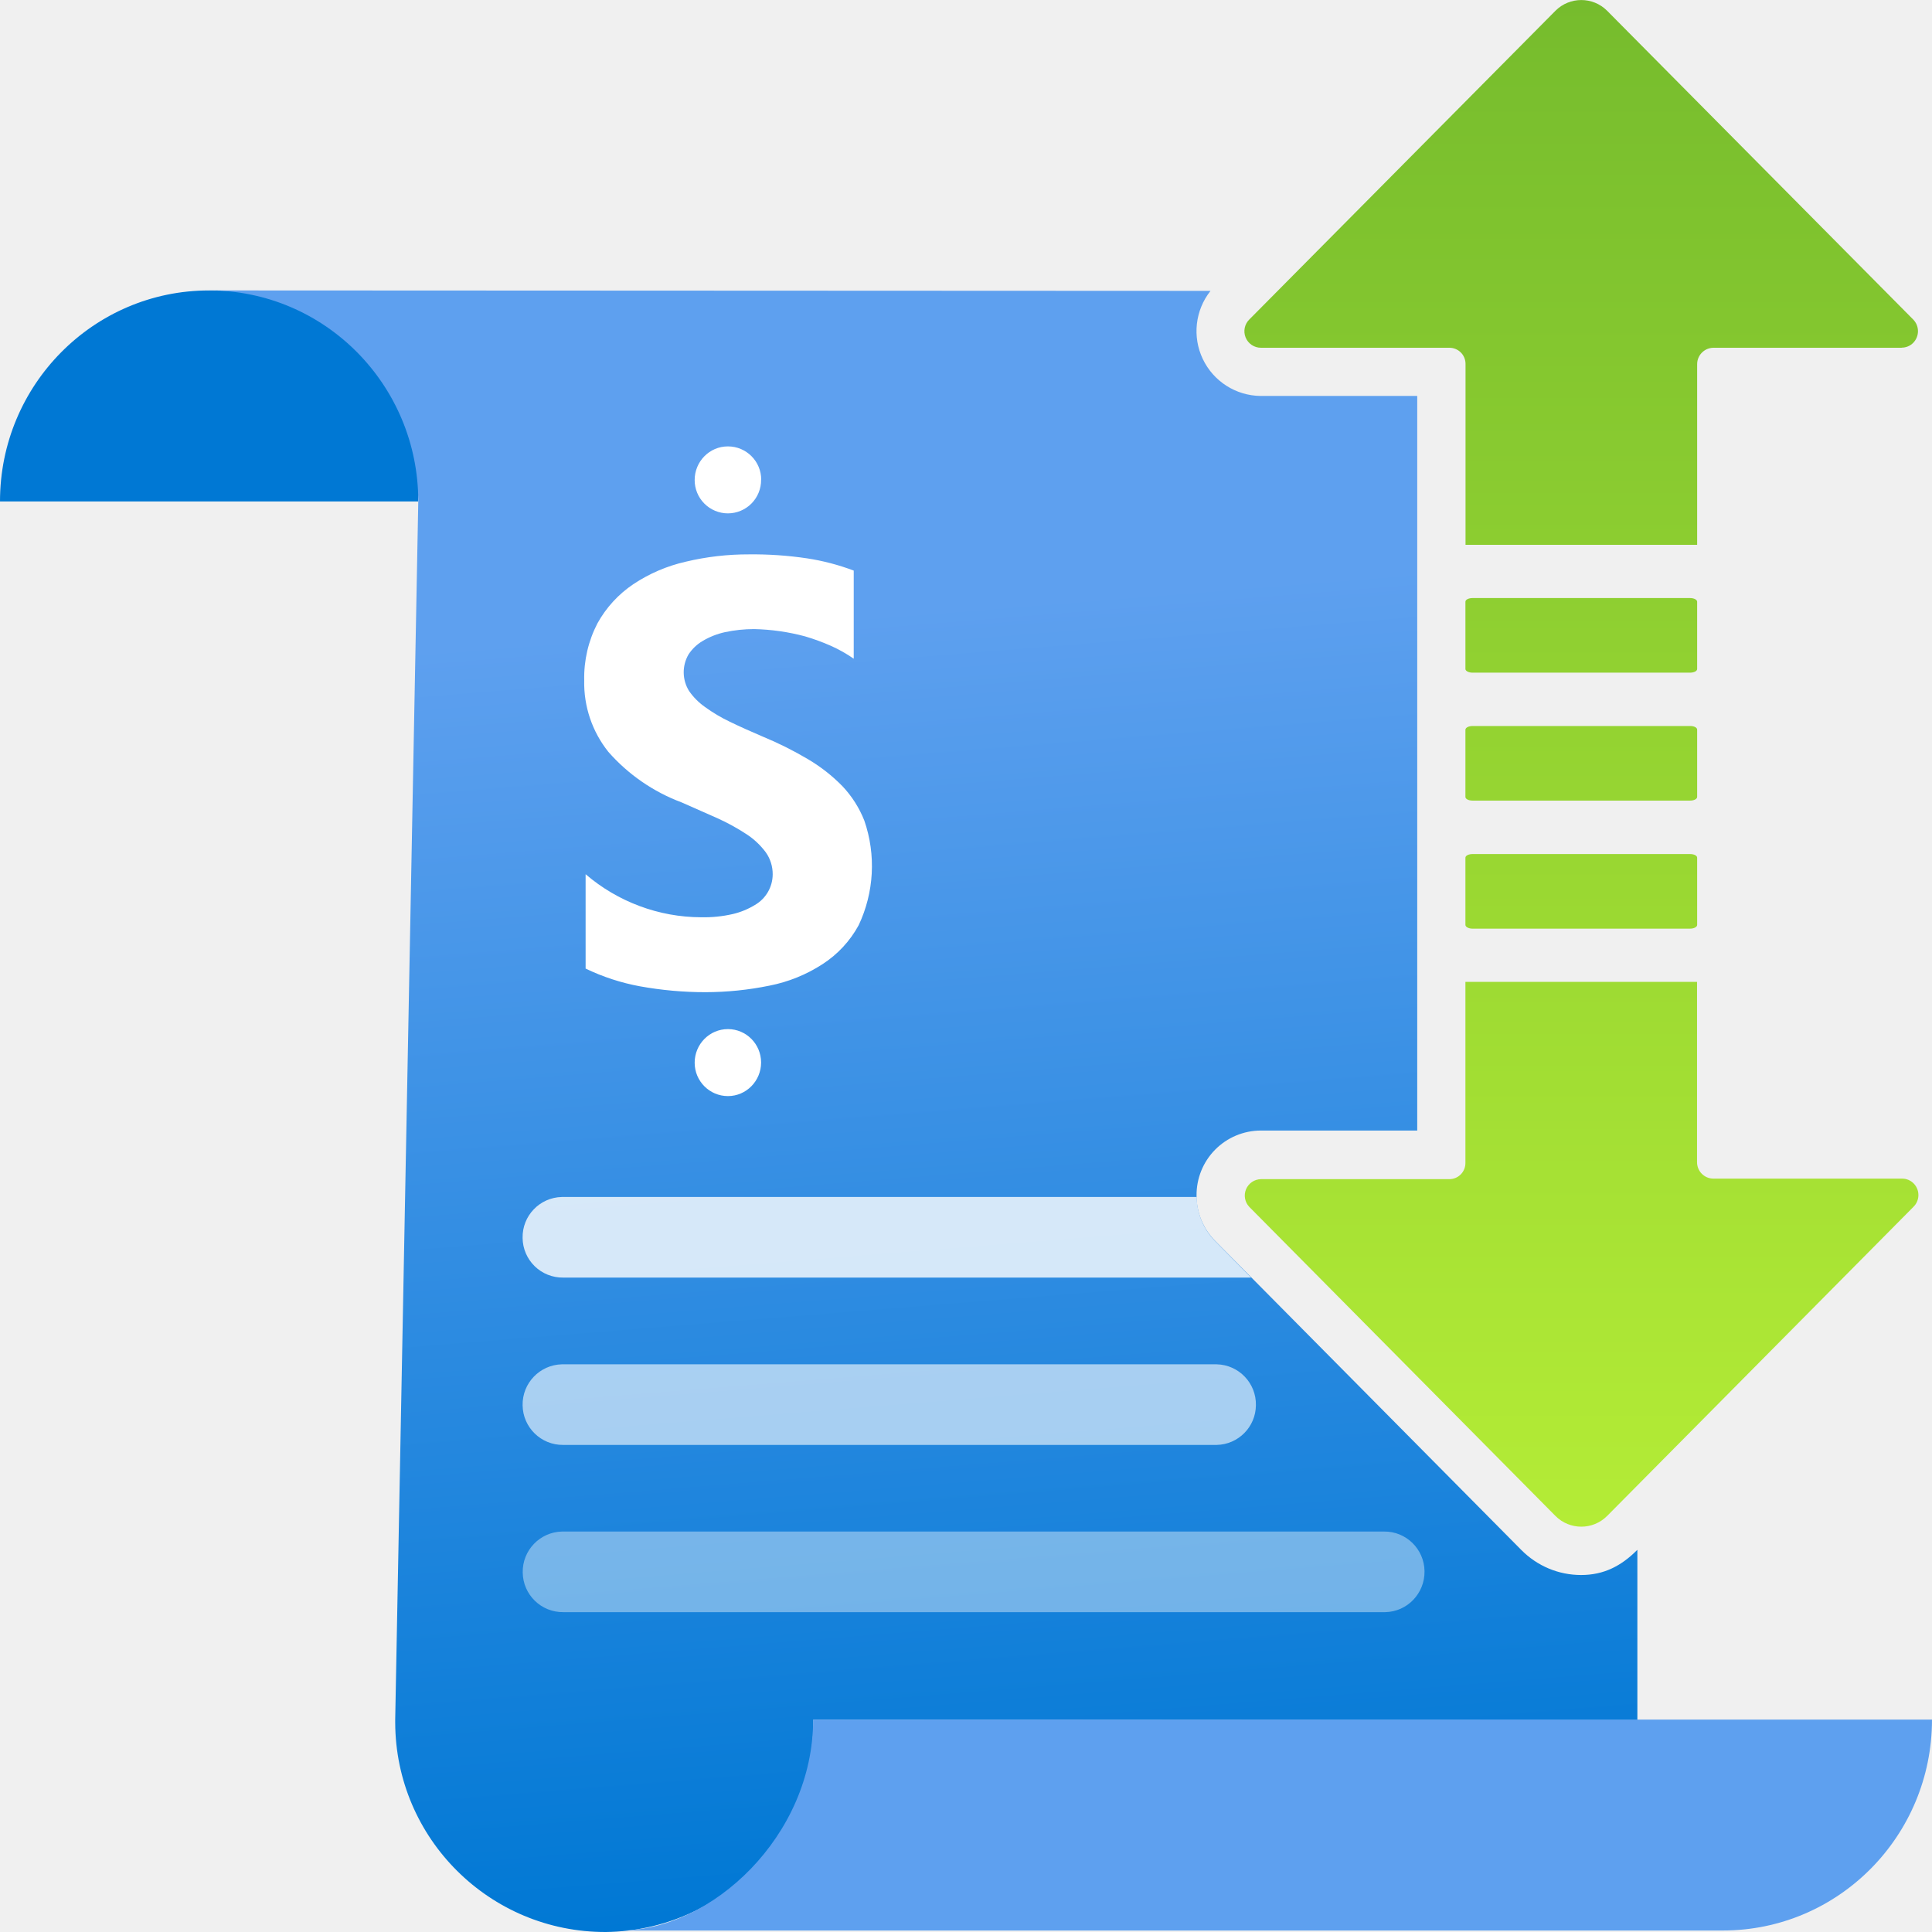
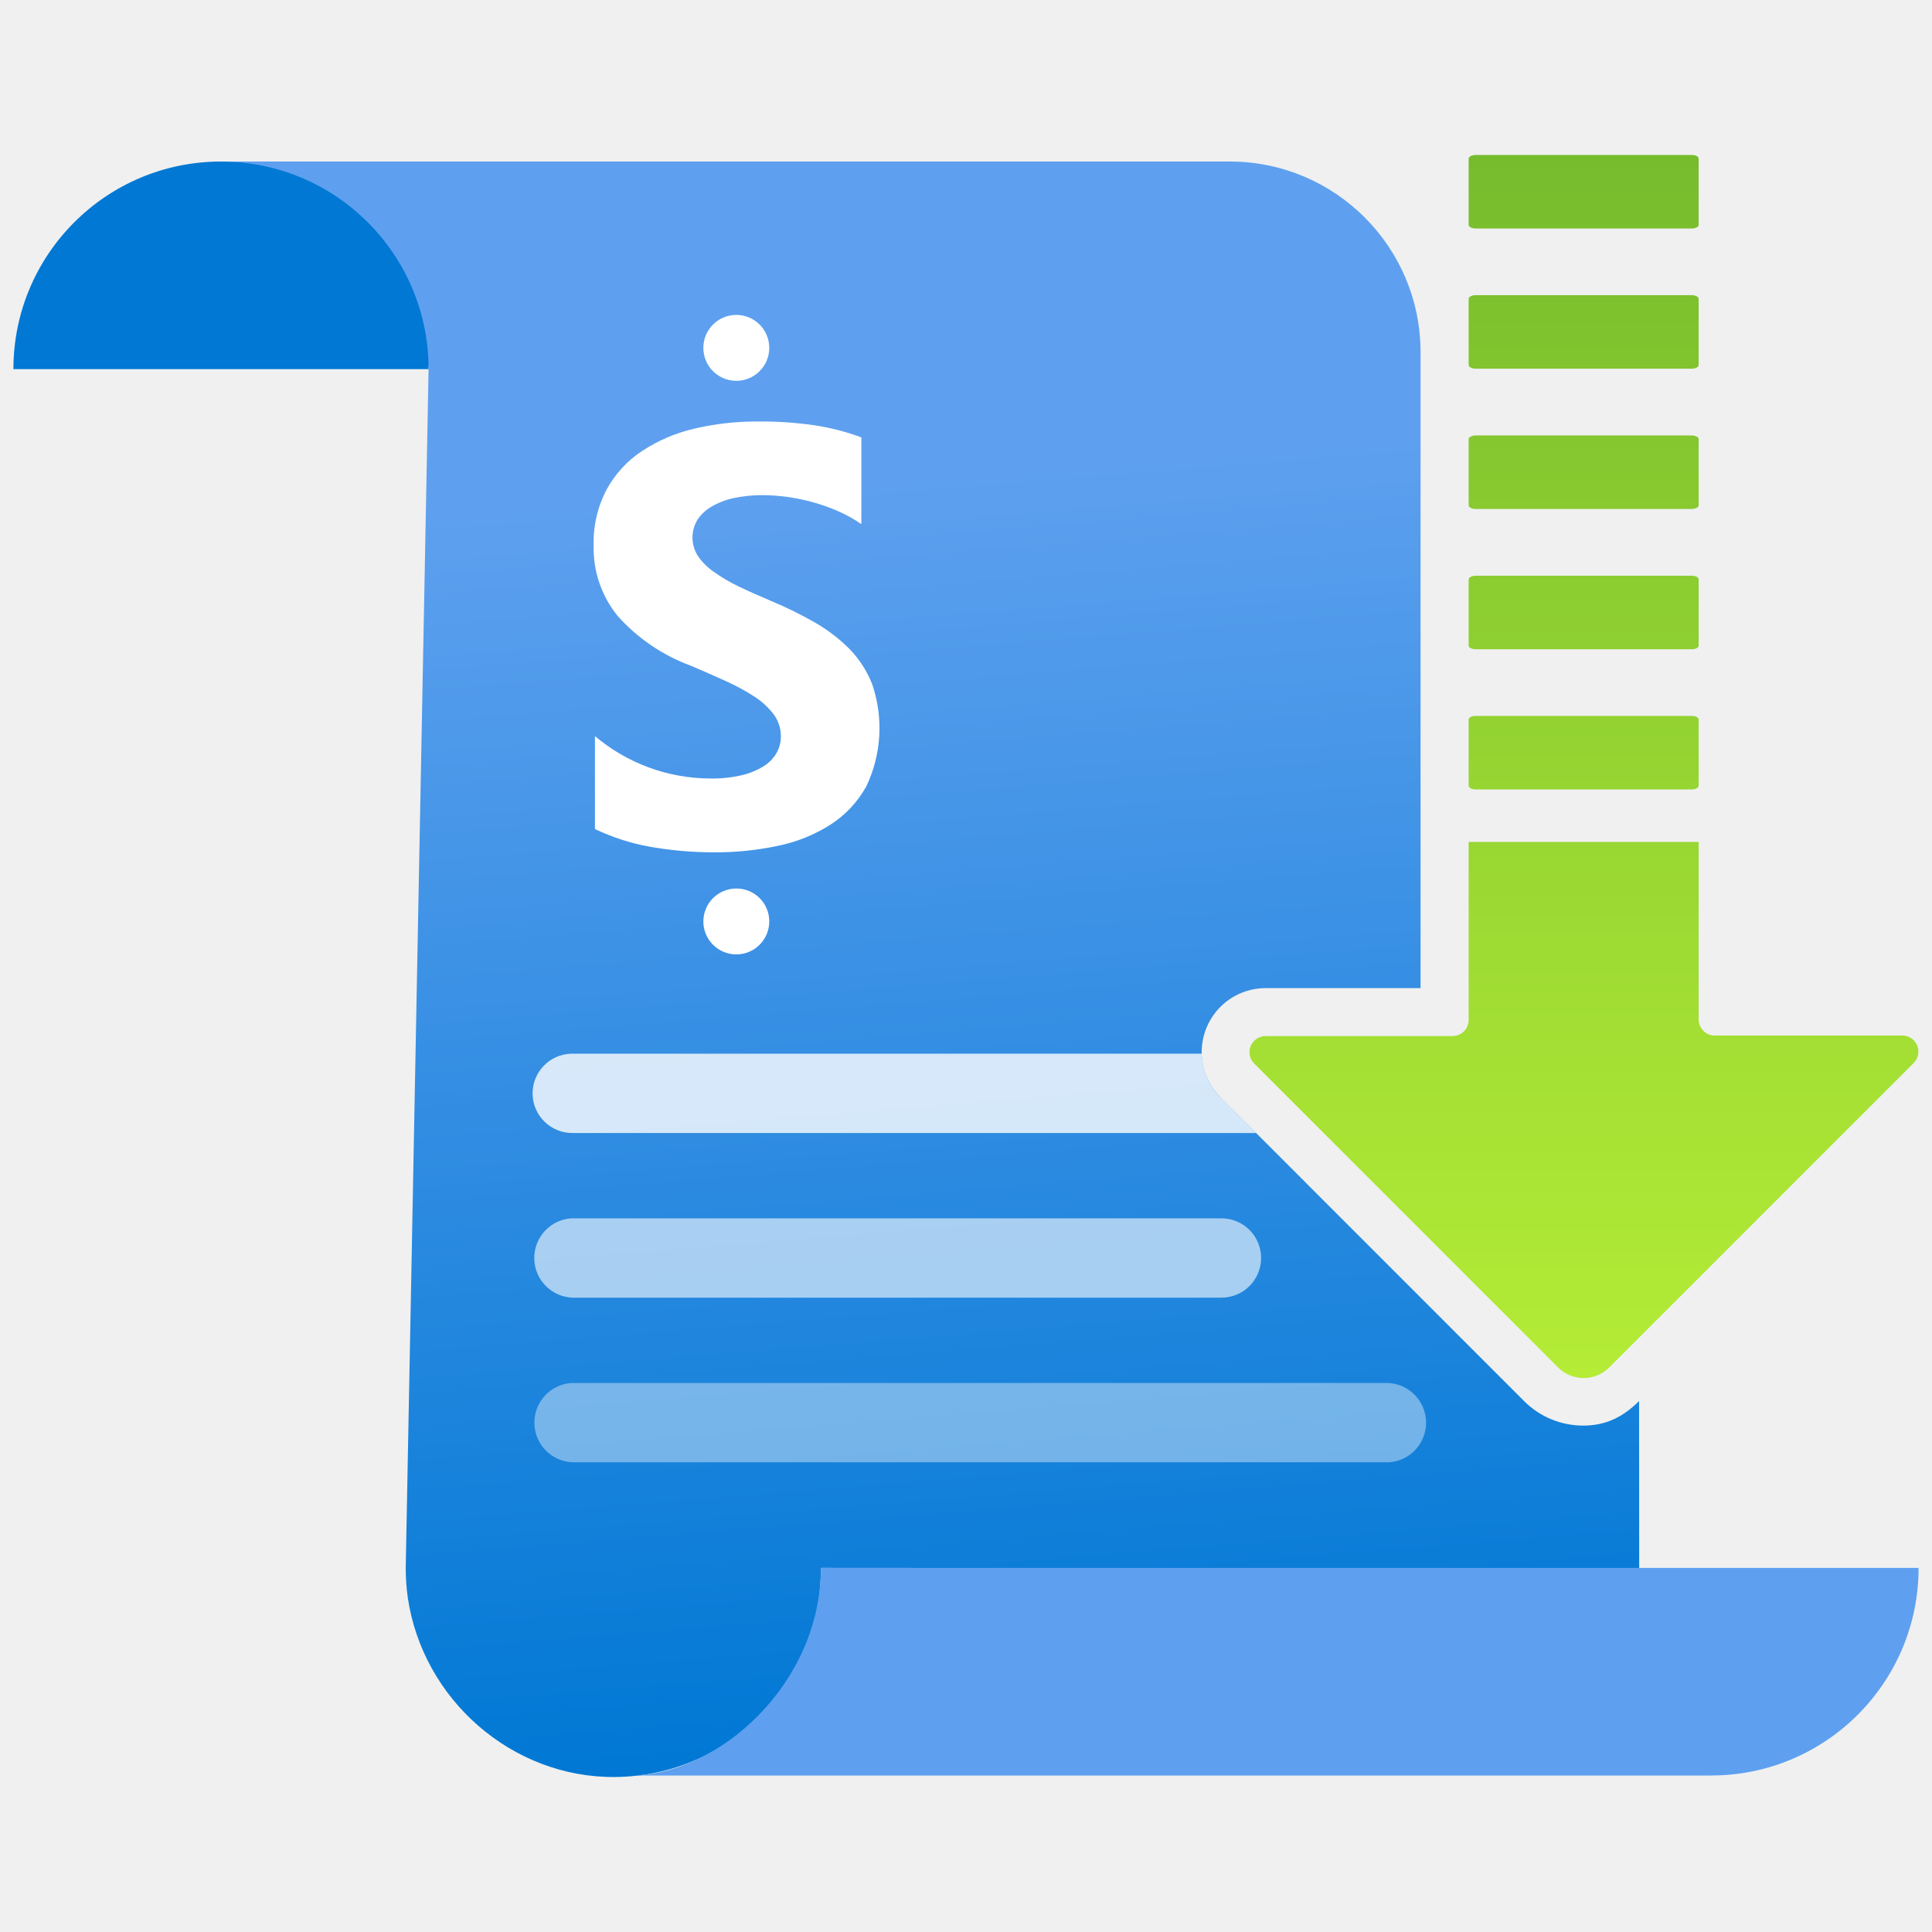
<svg viewBox="0 0 18 18" class="msportalfx-svg-placeholder">
  <defs>
-     <linearGradient id="pLCTEgPqm__a" x1="8.088" x2="9.335" y1="2.212" y2="17.708" gradientUnits="userSpaceOnUse">
+     <linearGradient id="pLCTEgPqm__a" x1="8.161" x2="9.388" y1="1.014" y2="16.267" gradientUnits="userSpaceOnUse">
      <stop offset=".224" stop-color="#5ea0ef" />
      <stop offset="1" stop-color="#0078d4" />
    </linearGradient>
-     <linearGradient id="pLCTEgPqm__b" x1="-549.266" x2="-549.266" y1="1011.292" y2="1025.516" gradientTransform="matrix(1 0 0 -1 564 1025.516)" gradientUnits="userSpaceOnUse">
-       <stop offset="0" stop-color="#b4ec36" />
-       <stop offset="1" stop-color="#76bc2d" />
+     <linearGradient id="pLCTEgPqm__b" x1="14.758" x2="14.758" y1="1.444" y2="12.84" gradientUnits="userSpaceOnUse">
+       <stop offset="0" stop-color="#76bc2d" />
+       <stop offset="1" stop-color="#b4ec36" />
    </linearGradient>
  </defs>
-   <path fill="#0078d4" d="M0 4.671c0-1.085.872-1.965 1.948-1.965a8.9 8.9 0 0 1 3.059.564c.369.358-1.111.845-1.111 1.402H0Z" />
-   <path fill="url(#pLCTEgPqm__a)" d="M15.253 14.441c-.149.15-.312.233-.522.233s-.408-.083-.557-.233l-2.855-2.882a.6.6 0 0 1-.171-.42.6.6 0 0 1 .598-.606h1.458V3.689h-1.46a.604.604 0 0 1-.466-.979l-8.89-.004h-.439c1.076 0 1.948.88 1.948 1.965l-.215 11.35v.028A1.957 1.957 0 0 0 5.644 18a1.957 1.957 0 0 0 1.934-1.979l7.677.005v-1.585Z" />
-   <path fill="#fff" d="M7.091 4.47a.31.31 0 0 1-.309.313.31.31 0 0 1-.31-.311c0-.172.138-.313.309-.313h.002a.31.31 0 0 1 .309.311Zm0 5.429c0 .172-.138.313-.309.313s-.31-.139-.31-.311.138-.313.309-.313h.002c.17 0 .308.14.308.311m-1.635-.874v-.88c.301.258.683.4 1.077.401q.15.003.294-.03a.7.7 0 0 0 .207-.085.33.33 0 0 0 .165-.285.35.35 0 0 0-.065-.206.7.7 0 0 0-.179-.168 2 2 0 0 0-.269-.148l-.335-.148a1.7 1.7 0 0 1-.683-.471 1.03 1.03 0 0 1-.225-.667 1.1 1.1 0 0 1 .123-.53c.081-.147.196-.272.334-.365q.226-.15.49-.21a2.5 2.5 0 0 1 .588-.068q.272-.003.541.037.223.034.435.114v.821a1.3 1.3 0 0 0-.215-.121 2 2 0 0 0-.238-.087 2 2 0 0 0-.475-.068q-.138 0-.273.029a.7.7 0 0 0-.207.082.4.4 0 0 0-.131.125.33.33 0 0 0 .005.341.6.6 0 0 0 .147.148q.11.08.232.138.136.066.308.139.218.09.422.211.176.104.32.251a1 1 0 0 1 .204.321c.11.319.091.669-.053.974a1 1 0 0 1-.337.363 1.4 1.4 0 0 1-.494.2 3 3 0 0 1-.596.061q-.308 0-.612-.055a2 2 0 0 1-.505-.165Z" />
-   <path fill="#fff" d="M11.335 13.462H5.247a.374.374 0 0 1-.378-.369.375.375 0 0 1 .366-.382h6.1a.374.374 0 0 1 .366.382.373.373 0 0 1-.366.369" opacity=".6" />
-   <path fill="#fff" d="M12.894 15.02H5.248a.374.374 0 0 1-.378-.369.375.375 0 0 1 .366-.382h7.658c.205-.003.375.162.378.369s-.16.378-.366.382z" opacity=".4" />
-   <path fill="#fff" d="M11.319 11.561a.6.6 0 0 1-.17-.409H5.235a.374.374 0 0 0-.366.382.373.373 0 0 0 .378.369h6.41z" opacity=".8" />
-   <path fill="#5ea0ef" d="M16.052 17.986c1.076 0 1.948-.88 1.948-1.965H7.576c0 1.085-.948 1.965-1.796 1.965h10.273Z" />
-   <path fill="url(#pLCTEgPqm__b)" d="M17.718 3.24h-1.754a.153.153 0 0 0-.152.153v1.683h-2.158V3.393a.15.15 0 0 0-.152-.153h-1.753a.154.154 0 0 1-.108-.265L14.492.1a.34.34 0 0 1 .481 0l2.852 2.877a.155.155 0 0 1 0 .217.15.15 0 0 1-.107.045Zm-6.077 8.006 2.851 2.878a.34.34 0 0 0 .481 0l2.852-2.878a.154.154 0 0 0 .008-.216.15.15 0 0 0-.116-.049h-1.754a.153.153 0 0 1-.152-.153v-1.68h-2.158v1.685a.15.15 0 0 1-.152.153h-1.753a.153.153 0 0 0-.108.259Zm4.171-5.643v.63c0 .019-.029.034-.066.034h-2.027c-.036 0-.066-.016-.066-.034v-.627c0-.019.03-.034.066-.034h2.027c.038 0 .066.016.066.034zm0 1.193v.629c0 .019-.029.034-.066.034h-2.027c-.036 0-.066-.015-.066-.034v-.626c0-.019.03-.035.066-.035h2.027c.038 0 .066.014.066.035zm0 1.192v.629c0 .019-.029.035-.066.035h-2.027c-.036 0-.066-.016-.066-.035v-.626c0-.019.03-.034.066-.034h2.027c.038 0 .066.015.066.034z" />
+   <path fill="#0078d4" d="M.125 3.439c0-1.068.866-1.934 1.934-1.934a8.9 8.9 0 0 1 3.038.555c.366.352-1.104.832-1.104 1.379z" />
+   <path fill="url(#pLCTEgPqm__a)" d="M15.271 13.053c-.148.148-.31.229-.519.229s-.405-.081-.553-.229l-2.835-2.836a.596.596 0 0 1 .424-1.011h1.447V3.282c0-.981-.796-1.777-1.777-1.777H2.059c1.068 0 1.934.866 1.934 1.934l-.213 11.17q0 .138.019.275c.14.951.972 1.681 1.933 1.672a1.935 1.935 0 0 0 1.916-1.948l7.624.005z" />
+   <path fill="#fff" d="M7.167 3.241a.307.307 0 1 1-.308-.307s.001 0 .001 0c.169 0 .307.137.307.307m0 5.343a.307.307 0 1 1-.308-.306h.002c.169 0 .306.137.306.306m-1.624-.86v-.866a1.67 1.67 0 0 0 1.07.395q.147.003.292-.029a.7.7 0 0 0 .206-.083.35.35 0 0 0 .123-.124.3.3 0 0 0 .041-.156.34.34 0 0 0-.065-.203.7.7 0 0 0-.177-.165 2 2 0 0 0-.267-.146 16 16 0 0 0-.333-.146 1.7 1.7 0 0 1-.679-.463 1 1 0 0 1-.223-.657 1.05 1.05 0 0 1 .122-.522 1 1 0 0 1 .332-.359 1.5 1.5 0 0 1 .487-.207q.287-.067.584-.066.27-.003.537.036.222.034.432.112v.808a1.3 1.3 0 0 0-.213-.119 1.8 1.8 0 0 0-.708-.151q-.137 0-.271.028a.7.7 0 0 0-.206.08.4.4 0 0 0-.13.123.32.32 0 0 0 .005.336q.06.086.146.146.109.078.23.136.135.065.306.137.216.09.419.207.175.102.318.247a1 1 0 0 1 .203.316c.109.314.09.658-.053.958a1 1 0 0 1-.335.357c-.15.095-.317.162-.491.197a2.8 2.8 0 0 1-.592.06q-.306 0-.608-.054a2 2 0 0 1-.502-.163" />
+   <path fill="#fff" d="M11.381 12.09H5.336a.37.37 0 0 1-.013-.739h6.057a.369.369 0 0 1 0 .739Z" opacity=".6" />
+   <path fill="#fff" d="M12.929 13.624H5.337a.37.37 0 0 1-.013-.739h7.604a.37.37 0 0 1 .013.739z" opacity=".4" />
+   <path fill="#fff" d="M11.365 10.219a.6.6 0 0 1-.168-.402H5.325a.37.37 0 0 0-.363.376.37.37 0 0 0 .376.363h6.365l-.336-.337Z" opacity=".8" />
+   <path fill="#5ea0ef" d="M15.941 16.542a1.934 1.934 0 0 0 1.934-1.934H7.648c0 1.068-.941 1.934-1.784 1.934z" />
+   <path fill="url(#pLCTEgPqm__b)" d="M17.834 9.696a.15.15 0 0 0-.115-.048h-1.742a.15.15 0 0 1-.151-.151V7.844h-2.143v1.658a.15.15 0 0 1-.151.151h-1.741a.15.15 0 0 0-.107.255l2.832 2.832a.337.337 0 0 0 .477 0l2.832-2.832a.15.15 0 0 0 .008-.212Zm-4.086-4.954h2.013c.036 0 .065-.016.065-.034v-.617c0-.018-.028-.034-.065-.034h-2.013c-.036 0-.065.016-.065.034v.617c0 .018.03.034.065.034m0 1.307h2.013c.036 0 .065-.015.065-.034v-.616c0-.021-.028-.035-.065-.035h-2.013c-.036 0-.065.016-.065.035v.616c0 .019.03.034.065.034m0-2.614h2.013c.036 0 .065-.016.065-.034v-.617c0-.018-.028-.034-.065-.034h-2.013c-.036 0-.065.016-.065.034v.617c0 .018.03.034.065.034m0-1.306h2.013c.036 0 .065-.015.065-.034v-.616c0-.021-.028-.035-.065-.035h-2.013c-.036 0-.065.016-.065.035v.616c0 .019.03.034.065.034m0 5.226h2.013c.036 0 .065-.016.065-.035v-.616c0-.019-.028-.034-.065-.034h-2.013c-.036 0-.065.015-.065.034v.616c0 .019.03.035.065.035" />
  <style>.msportalfx-svg-c01{fill:#fff}.msportalfx-svg-c02{fill:#e5e5e5}.msportalfx-svg-c03{fill:#a0a1a2}.msportalfx-svg-c04{fill:#7a7a7a}.msportalfx-svg-c05{fill:#3e3e3e}.msportalfx-svg-c06{fill:#1e1e1e}.msportalfx-svg-c07{fill:#0f0f0f}.msportalfx-svg-c08{fill:#ba141a}.msportalfx-svg-c09{fill:#dd5900}.msportalfx-svg-c10{fill:#ff8c00}.msportalfx-svg-c11{fill:#fcd116}.msportalfx-svg-c12{fill:#fee087}.msportalfx-svg-c13{fill:#b8d432}.msportalfx-svg-c14,.msportalfx-svg-c32{fill:#57a300}.msportalfx-svg-c15{fill:#59b4d9}.msportalfx-svg-c16{fill:#3999c6}.msportalfx-svg-c17{fill:#804998}.msportalfx-svg-c18{fill:#ec008c}.msportalfx-svg-c19{fill:#0072c6}.msportalfx-svg-c20{fill:#68217a}.msportalfx-svg-c21{fill:#00188f}.msportalfx-svg-c22{fill:#e81123}.fxs-mode-light .msportalfx-svg-c22{fill:#a4262c}.msportalfx-svg-c23{fill:#cae3f3}.msportalfx-svg-c24{fill:#59aed3}.msportalfx-svg-c25{fill:#4c3b12}.msportalfx-svg-c26{fill:#be9555}.msportalfx-svg-c27{fill:#4f4d52}.msportalfx-svg-c28{fill:#ef6f59}.msportalfx-svg-c29{fill:#f7cb64}.msportalfx-svg-c30{fill:#fdd8db}.msportalfx-svg-c31{fill:#f6ffec}.msportalfx-svg-c33{fill:#8a2da5}.msportalfx-svg-c34{fill:#e00b1c}.msportalfx-svg-c35{fill:#015cda}.msportalfx-svg-c36{fill:#5db300}.msportalfx-svg-c97{fill:#ffb900}.msportalfx-svg-c98{fill:#00a4ef}.msportalfx-svg-c99{fill:#f25022}.msportalfx-inverted-theme .msportalfx-svg-c05,.fxs-theme-dark .msportalfx-svg-c05{fill:#777}.msportalfx-inverted-theme .msportalfx-svg-c07,.fxs-theme-dark .msportalfx-svg-c07{fill:#f2f2f2}.msportalfx-svg-palette-white{fill:#fff}.msportalfx-svg-palette-blue{fill:#015cda}.msportalfx-svg-palette-black{fill:#1e1e1e}.msportalfx-svg-palette-green{fill:#57a300}.msportalfx-svg-palette-gray{fill:#a0a1a2}.msportalfx-svg-palette-inherit{fill:inherit}.msportalfx-svg-badge{position:absolute;left:0;bottom:0;min-height:10px;min-width:10px}.fxc-menu-icon&gt;.msportalfx-svg-badge{left:-2px;bottom:-2px;min-height:8px;min-width:8px}.msportalfx-svg-disabled{filter:grayscale(100%)}.msportalfx-svg-loading-square{animation:ProgressFlagAnimation 1.45s infinite ease-in-out;transform-origin:50%}.msportalfx-svg-loading-square:nth-child(1){animation-delay:0s}.msportalfx-svg-loading-square:nth-child(2){animation-delay:.2s}.msportalfx-svg-loading-square:nth-child(3){animation-delay:.4s}@keyframes ProgressFlagAnimation{0%{transform:scale(1);opacity:.3}36.1%{transform:scale(1.06);opacity:1}50%{transform:scale(1.06);opacity:1}86.1%{transform:scale(1);opacity:.3}}.msportalfx-svg-flip-horizontal&gt;svg,svg.msportalfx-svg-flip-horizontal{transform:scaleX(-1)}.msportalfx-svg-fabric-rotate360{animation:ImageRotation 1.3s cubic-bezier(.53,.21,.29,.67) infinite}@keyframes ImageRotation{0%{transform:rotate(-45deg)}100%{transform:rotate(315deg)}}.fxs-svg-number .msportalfx-font-bold{font-size:10px;fill:#0065ad}.fxs-svg-number .fxs-svg-circle{stroke-width:0%;fill:#0078d4}.fxs-svg-number .fxs-svg-text{fill:#fff;font-size:10px}.fxs-svg-number.msportalfx-svg-disabled{filter:grayscale(0%)}.fxs-svg-number.msportalfx-svg-disabled .fxs-svg-circle{fill:#fff;stroke-width:1px;stroke:#949494}.fxs-svg-number.msportalfx-svg-disabled .fxs-svg-text{fill:#949494}.fxs-theme-dark .fxs-svg-number .fxs-svg-text{fill:#0f0f0f}.fxs-theme-dark .fxs-svg-number .fxs-svg-circle{stroke-width:0%;fill:#0078d4}.fxs-theme-dark .fxs-svg-number.msportalfx-svg-disabled .fxs-svg-circle{fill:#0f0f0f;stroke-width:1px;stroke:#949494}.fxs-theme-dark .fxs-svg-number.msportalfx-svg-disabled .fxs-svg-text{fill:#949494}</style>
</svg>
